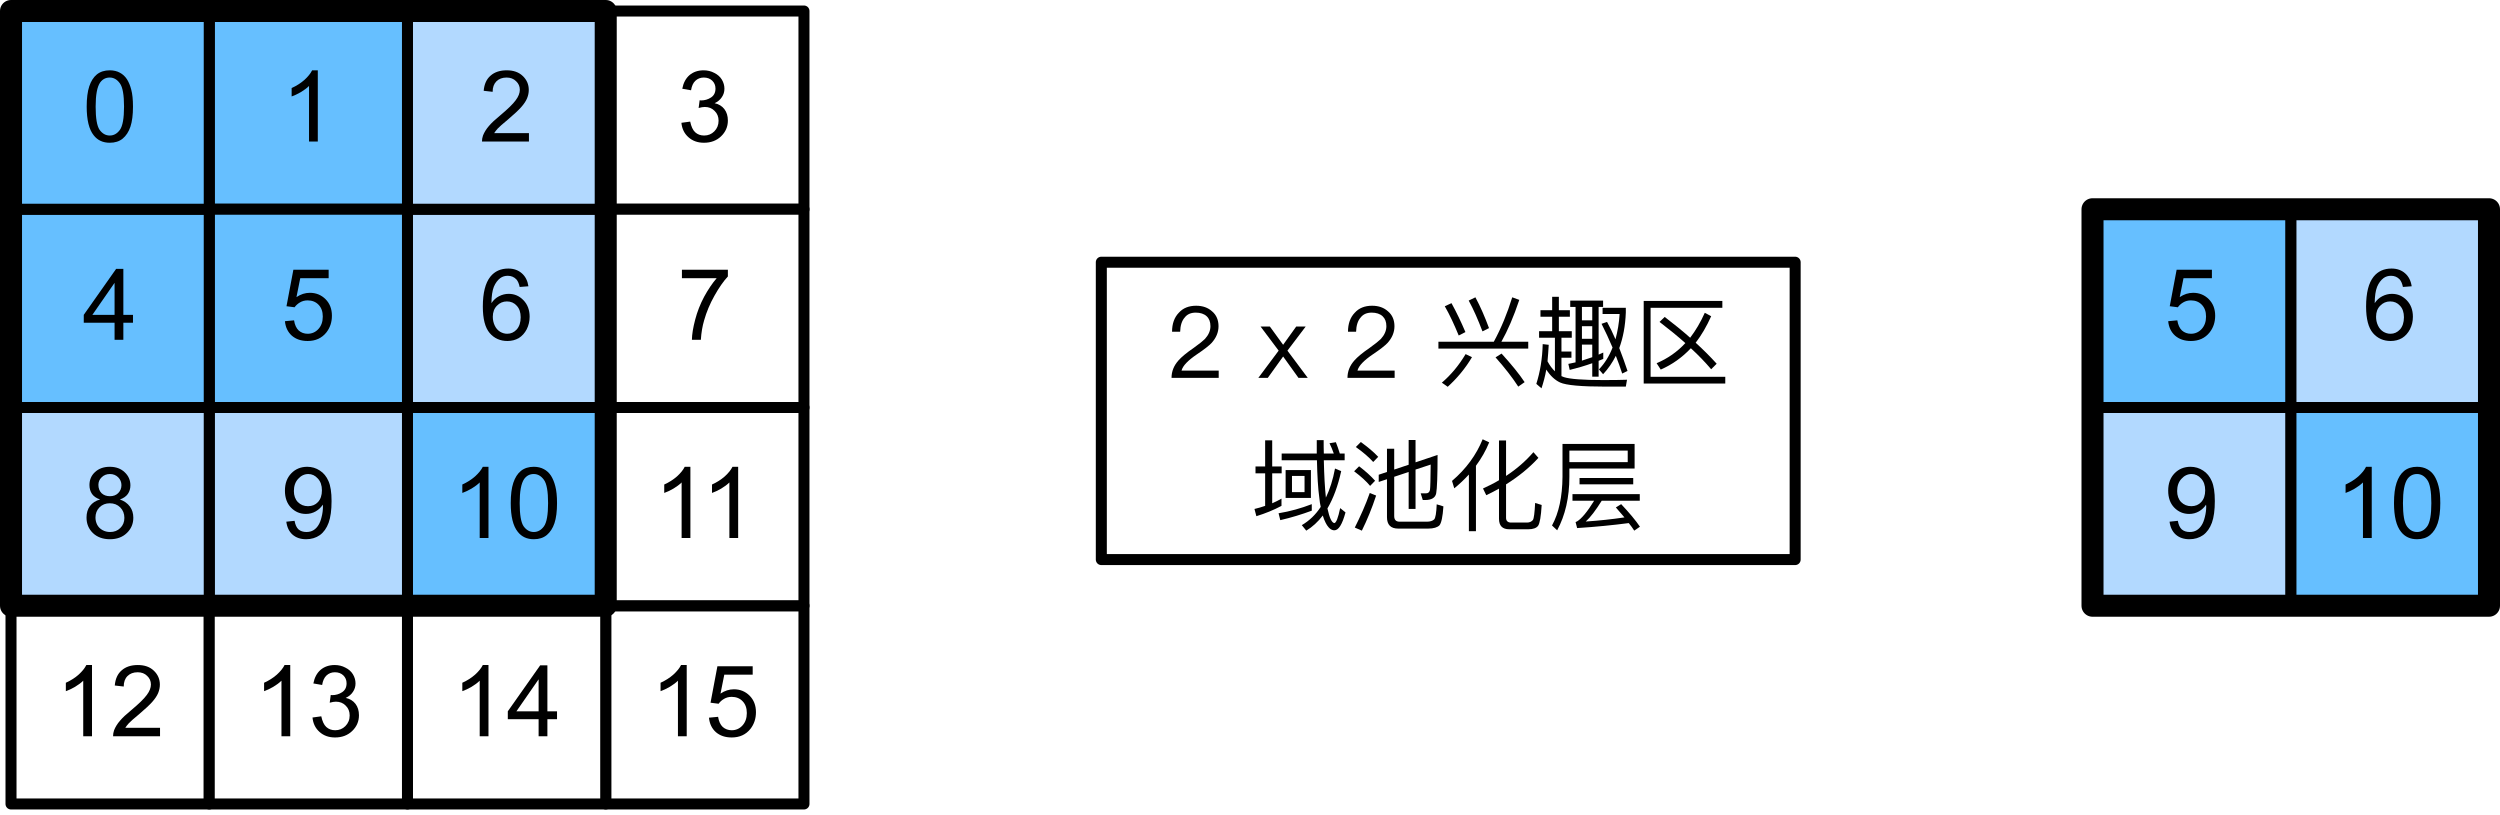
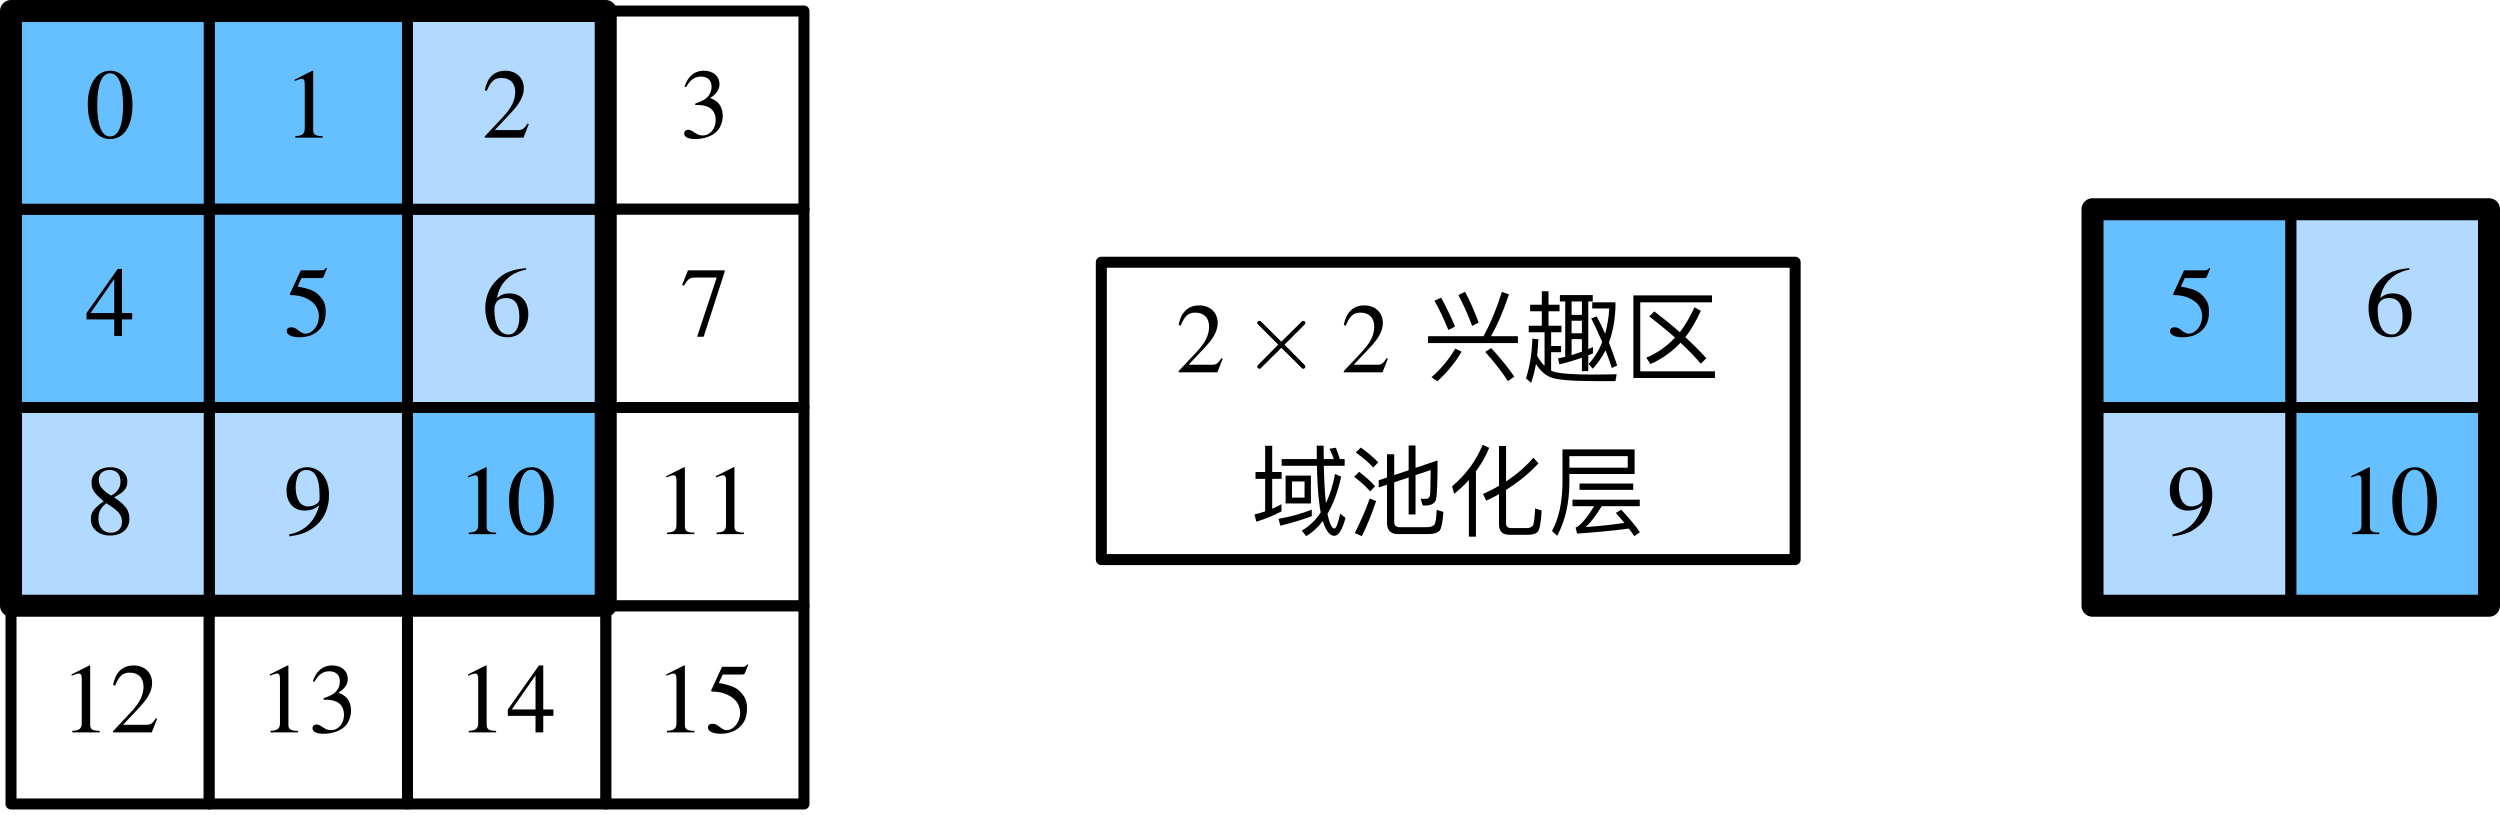
<svg xmlns="http://www.w3.org/2000/svg" xmlns:xlink="http://www.w3.org/1999/xlink" width="227pt" height="74pt" viewBox="0 0 227 74" version="1.1">
  <defs>
    <g>
      <symbol overflow="visible" id="glyph0-0">
+         <path style="stroke:none;" d="" />
+       </symbol>
+       <symbol overflow="visible" id="glyph0-1">
+         <path style="stroke:none;" d="M 3.547 0 L 3.547 -0.141 C 2.875 -0.141 2.688 -0.297 2.688 -0.688 L 2.688 -6.062 L 2.609 -6.078 L 1 -5.266 L 1 -5.141 L 1.234 -5.234 C 1.406 -5.297 1.562 -5.344 1.641 -5.344 C 1.844 -5.344 1.922 -5.203 1.922 -4.891 L 1.922 -0.859 C 1.922 -0.359 1.734 -0.172 1.062 -0.141 L 1.062 0 Z M 3.547 0 " />
+       </symbol>
+       <symbol overflow="visible" id="glyph0-2">
+         <path style="stroke:none;" d="M 4.266 -1.234 L 4.141 -1.281 C 3.844 -0.781 3.656 -0.688 3.281 -0.688 L 1.172 -0.688 L 2.656 -2.266 C 3.453 -3.109 3.812 -3.781 3.812 -4.5 C 3.812 -5.391 3.156 -6.078 2.141 -6.078 C 1.031 -6.078 0.453 -5.344 0.266 -4.297 L 0.453 -4.25 C 0.812 -5.125 1.141 -5.422 1.781 -5.422 C 2.547 -5.422 3.031 -4.969 3.031 -4.156 C 3.031 -3.391 2.703 -2.703 1.859 -1.812 L 0.266 -0.109 L 0.266 0 L 3.781 0 Z M 4.266 -1.234 " />
+       </symbol>
+       <symbol overflow="visible" id="glyph0-3">
+         <path style="stroke:none;" d="M 3.938 -6.125 L 3.859 -6.188 C 3.719 -6 3.641 -5.953 3.422 -5.953 L 1.562 -5.953 L 0.578 -3.828 C 0.578 -3.828 0.578 -3.797 0.578 -3.781 C 0.578 -3.719 0.609 -3.703 0.688 -3.703 C 1.547 -3.703 2.172 -3.422 2.594 -3.078 C 3 -2.75 3.203 -2.297 3.203 -1.734 C 3.203 -0.953 2.625 -0.203 1.984 -0.203 C 1.812 -0.203 1.609 -0.281 1.344 -0.5 C 1.062 -0.734 0.891 -0.781 0.688 -0.781 C 0.438 -0.781 0.281 -0.656 0.281 -0.438 C 0.281 -0.094 0.75 0.125 1.422 0.125 C 2.031 0.125 2.531 -0.016 2.953 -0.312 C 3.562 -0.766 3.828 -1.328 3.828 -2.188 C 3.828 -2.656 3.75 -3 3.516 -3.328 C 3 -4.047 2.562 -4.234 1.266 -4.484 L 1.625 -5.25 L 3.375 -5.25 C 3.516 -5.25 3.594 -5.297 3.625 -5.359 Z M 3.938 -6.125 " />
+       </symbol>
+       <symbol overflow="visible" id="glyph0-4">
+         <path style="stroke:none;" d="M 0.547 -4.594 C 0.922 -5.25 1.328 -5.547 1.891 -5.547 C 2.484 -5.547 2.859 -5.234 2.859 -4.625 C 2.859 -4.078 2.578 -3.672 2.141 -3.422 C 1.953 -3.312 1.719 -3.219 1.375 -3.094 L 1.375 -2.969 C 1.891 -2.969 2.094 -2.938 2.297 -2.875 C 2.922 -2.703 3.234 -2.266 3.234 -1.578 C 3.234 -0.812 2.734 -0.203 2.062 -0.203 C 1.812 -0.203 1.625 -0.25 1.281 -0.484 C 1.031 -0.656 0.891 -0.719 0.734 -0.719 C 0.531 -0.719 0.375 -0.578 0.375 -0.391 C 0.375 -0.062 0.719 0.125 1.375 0.125 C 2.172 0.125 3.031 -0.141 3.469 -0.719 C 3.719 -1.047 3.875 -1.5 3.875 -1.969 C 3.875 -2.438 3.734 -2.859 3.484 -3.125 C 3.297 -3.328 3.125 -3.438 2.734 -3.609 C 3.344 -3.969 3.578 -4.422 3.578 -4.844 C 3.578 -5.594 3 -6.078 2.172 -6.078 C 1.234 -6.078 0.672 -5.484 0.406 -4.625 Z M 0.547 -4.594 " />
+       </symbol>
+       <symbol overflow="visible" id="glyph0-5">
+         <path style="stroke:none;" d="M 4.25 -1.5 L 4.25 -2.078 L 3.328 -2.078 L 3.328 -6.078 L 2.938 -6.078 L 0.109 -2.078 L 0.109 -1.5 L 2.625 -1.5 L 2.625 0 L 3.328 0 L 3.328 -1.5 Z M 2.625 -2.078 L 0.469 -2.078 L 2.625 -5.172 Z M 2.625 -2.078 " />
+       </symbol>
+       <symbol overflow="visible" id="glyph0-6">
+         <path style="stroke:none;" d="M 4.047 -5.812 L 4.047 -5.953 L 0.719 -5.953 L 0.188 -4.641 L 0.344 -4.547 C 0.719 -5.172 0.875 -5.297 1.391 -5.297 L 3.328 -5.297 L 1.547 0.078 L 2.141 0.078 Z M 4.047 -5.812 " />
+       </symbol>
+       <symbol overflow="visible" id="glyph0-7">
+         <path style="stroke:none;" d="M 0.531 0.203 C 1.703 0.031 2.281 -0.188 3.047 -0.875 C 3.766 -1.531 4.125 -2.516 4.125 -3.547 C 4.125 -4.297 3.922 -4.953 3.562 -5.406 C 3.203 -5.828 2.719 -6.078 2.141 -6.078 C 1.078 -6.078 0.266 -5.172 0.266 -3.953 C 0.266 -2.859 0.922 -2.141 1.891 -2.141 C 2.422 -2.141 2.859 -2.266 3.234 -2.641 C 2.875 -1.172 1.875 -0.219 0.5 0.016 Z M 3.266 -3.188 C 3.266 -2.719 2.594 -2.516 2.203 -2.516 C 1.531 -2.516 1.094 -3.188 1.094 -4.266 C 1.094 -4.75 1.234 -5.281 1.406 -5.531 C 1.562 -5.719 1.797 -5.828 2.062 -5.828 C 2.859 -5.828 3.266 -5.062 3.266 -3.547 Z M 3.266 -3.188 " />
+       </symbol>
+       <symbol overflow="visible" id="glyph0-8">
+         <path style="stroke:none;" d="M 4 -1.391 C 4 -2.109 3.719 -2.594 2.609 -3.344 C 3.5 -3.812 3.812 -4.125 3.812 -4.797 C 3.812 -5.5 3.188 -6.078 2.297 -6.078 C 1.312 -6.078 0.562 -5.547 0.562 -4.688 C 0.562 -4.094 0.75 -3.75 1.672 -2.984 C 0.719 -2.312 0.5 -1.969 0.5 -1.344 C 0.5 -0.5 1.219 0.125 2.234 0.125 C 3.312 0.125 4 -0.469 4 -1.391 Z M 3.188 -4.797 C 3.188 -4.234 2.969 -3.859 2.344 -3.5 C 1.562 -3.969 1.219 -4.391 1.219 -4.938 C 1.219 -5.5 1.609 -5.828 2.219 -5.828 C 2.828 -5.828 3.188 -5.422 3.188 -4.797 Z M 2.438 -2.453 C 3.047 -2.031 3.328 -1.672 3.328 -1.109 C 3.328 -0.531 2.922 -0.125 2.328 -0.125 C 1.641 -0.125 1.188 -0.594 1.188 -1.422 C 1.188 -2 1.375 -2.375 1.906 -2.812 Z M 2.438 -2.453 " />
+       </symbol>
+       <symbol overflow="visible" id="glyph0-9">
+         <path style="stroke:none;" d="M 4.016 -6.156 C 2.766 -6.016 2.062 -5.812 1.281 -5 C 0.641 -4.344 0.312 -3.484 0.312 -2.516 C 0.312 -1.875 0.484 -1.234 0.734 -0.781 C 1.047 -0.203 1.609 0.125 2.328 0.125 C 2.922 0.125 3.422 -0.109 3.75 -0.531 C 4.047 -0.891 4.219 -1.391 4.219 -1.969 C 4.219 -3.125 3.562 -3.859 2.516 -3.859 C 2.109 -3.859 1.812 -3.781 1.375 -3.453 C 1.609 -4.812 2.625 -5.781 4.031 -6.016 Z M 3.406 -1.688 C 3.406 -0.781 3.062 -0.125 2.422 -0.125 C 1.578 -0.125 1.141 -1.031 1.141 -2.391 C 1.141 -3.219 1.672 -3.438 2.188 -3.438 C 3.031 -3.438 3.406 -2.844 3.406 -1.688 Z M 3.406 -1.688 " />
+       </symbol>
+       <symbol overflow="visible" id="glyph0-10">
+         <path style="stroke:none;" d="M 4.281 -2.969 C 4.281 -4.812 3.469 -6.078 2.281 -6.078 C 0.844 -6.078 0.219 -4.609 0.219 -3.031 C 0.219 -1.547 0.719 0.125 2.25 0.125 C 3.719 0.125 4.281 -1.422 4.281 -2.969 Z M 3.422 -2.922 C 3.422 -1.141 3.016 -0.109 2.25 -0.109 C 1.469 -0.109 1.078 -1.141 1.078 -2.969 C 1.078 -4.781 1.484 -5.844 2.234 -5.844 C 3.031 -5.844 3.422 -4.797 3.422 -2.922 Z M 3.422 -2.922 " />
+       </symbol>
+       <symbol overflow="visible" id="glyph1-0">
        <path style="stroke:none;" d="M 1.125 0 L 1.125 -5.625 L 5.625 -5.625 L 5.625 0 Z M 1.266 -0.141 L 5.484 -0.141 L 5.484 -5.484 L 1.266 -5.484 Z M 1.266 -0.141 " />
      </symbol>
-       <symbol overflow="visible" id="glyph0-1">
-         <path style="stroke:none;" d="M 3.359 0 L 2.562 0 L 2.562 -5.047 C 2.375 -4.859 2.125 -4.672 1.812 -4.484 C 1.5 -4.305 1.223 -4.176 0.984 -4.094 L 0.984 -4.859 C 1.422 -5.055 1.805 -5.301 2.141 -5.594 C 2.473 -5.895 2.707 -6.188 2.844 -6.469 L 3.359 -6.469 Z M 3.359 0 " />
-       </symbol>
-       <symbol overflow="visible" id="glyph0-2">
-         <path style="stroke:none;" d="M 4.531 -0.766 L 4.531 0 L 0.266 0 C 0.266 -0.188 0.297 -0.367 0.359 -0.547 C 0.473 -0.836 0.648 -1.125 0.891 -1.406 C 1.129 -1.688 1.473 -2.008 1.922 -2.375 C 2.617 -2.957 3.086 -3.414 3.328 -3.75 C 3.578 -4.082 3.703 -4.398 3.703 -4.703 C 3.703 -5.016 3.586 -5.273 3.359 -5.484 C 3.141 -5.703 2.852 -5.812 2.5 -5.812 C 2.113 -5.812 1.805 -5.695 1.578 -5.469 C 1.348 -5.238 1.234 -4.922 1.234 -4.516 L 0.422 -4.609 C 0.473 -5.211 0.68 -5.672 1.047 -5.984 C 1.41 -6.305 1.898 -6.469 2.516 -6.469 C 3.129 -6.469 3.613 -6.297 3.969 -5.953 C 4.332 -5.609 4.516 -5.188 4.516 -4.688 C 4.516 -4.426 4.461 -4.172 4.359 -3.922 C 4.254 -3.672 4.078 -3.406 3.828 -3.125 C 3.586 -2.852 3.188 -2.477 2.625 -2 C 2.145 -1.602 1.836 -1.332 1.703 -1.188 C 1.566 -1.039 1.457 -0.898 1.375 -0.766 Z M 4.531 -0.766 " />
-       </symbol>
-       <symbol overflow="visible" id="glyph0-3">
-         <path style="stroke:none;" d="M 0.375 -1.688 L 1.203 -1.766 C 1.266 -1.359 1.406 -1.051 1.625 -0.844 C 1.852 -0.645 2.125 -0.547 2.438 -0.547 C 2.82 -0.547 3.145 -0.688 3.406 -0.969 C 3.676 -1.258 3.812 -1.641 3.812 -2.109 C 3.812 -2.566 3.68 -2.926 3.422 -3.188 C 3.172 -3.445 2.844 -3.578 2.438 -3.578 C 2.176 -3.578 1.941 -3.516 1.734 -3.391 C 1.535 -3.273 1.375 -3.129 1.25 -2.953 L 0.516 -3.047 L 1.141 -6.359 L 4.344 -6.359 L 4.344 -5.594 L 1.766 -5.594 L 1.422 -3.875 C 1.805 -4.133 2.211 -4.266 2.641 -4.266 C 3.203 -4.266 3.676 -4.07 4.062 -3.688 C 4.445 -3.301 4.641 -2.801 4.641 -2.188 C 4.641 -1.602 4.473 -1.098 4.141 -0.672 C 3.723 -0.148 3.156 0.109 2.438 0.109 C 1.852 0.109 1.375 -0.051 1 -0.375 C 0.633 -0.707 0.426 -1.145 0.375 -1.688 Z M 0.375 -1.688 " />
-       </symbol>
-       <symbol overflow="visible" id="glyph0-4">
-         <path style="stroke:none;" d="M 0.375 -1.703 L 1.172 -1.812 C 1.266 -1.363 1.414 -1.039 1.625 -0.844 C 1.844 -0.645 2.113 -0.547 2.438 -0.547 C 2.801 -0.547 3.109 -0.672 3.359 -0.922 C 3.617 -1.18 3.75 -1.504 3.75 -1.891 C 3.75 -2.254 3.629 -2.551 3.391 -2.781 C 3.16 -3.02 2.863 -3.141 2.5 -3.141 C 2.344 -3.141 2.156 -3.109 1.938 -3.047 L 2.031 -3.75 C 2.082 -3.738 2.125 -3.734 2.156 -3.734 C 2.488 -3.734 2.789 -3.82 3.062 -4 C 3.332 -4.176 3.469 -4.445 3.469 -4.812 C 3.469 -5.102 3.367 -5.344 3.172 -5.531 C 2.973 -5.719 2.719 -5.812 2.406 -5.812 C 2.102 -5.812 1.848 -5.711 1.641 -5.516 C 1.441 -5.328 1.312 -5.039 1.25 -4.656 L 0.453 -4.797 C 0.555 -5.328 0.773 -5.738 1.109 -6.031 C 1.453 -6.32 1.879 -6.469 2.391 -6.469 C 2.742 -6.469 3.066 -6.391 3.359 -6.234 C 3.66 -6.086 3.891 -5.883 4.047 -5.625 C 4.203 -5.363 4.281 -5.086 4.281 -4.797 C 4.281 -4.516 4.203 -4.258 4.047 -4.031 C 3.898 -3.801 3.68 -3.617 3.391 -3.484 C 3.773 -3.398 4.07 -3.219 4.281 -2.938 C 4.488 -2.664 4.594 -2.32 4.594 -1.906 C 4.594 -1.344 4.383 -0.863 3.969 -0.469 C 3.562 -0.082 3.047 0.109 2.422 0.109 C 1.859 0.109 1.391 -0.055 1.016 -0.391 C 0.641 -0.723 0.426 -1.16 0.375 -1.703 Z M 0.375 -1.703 " />
-       </symbol>
-       <symbol overflow="visible" id="glyph0-5">
-         <path style="stroke:none;" d="M 2.906 0 L 2.906 -1.547 L 0.109 -1.547 L 0.109 -2.266 L 3.047 -6.438 L 3.703 -6.438 L 3.703 -2.266 L 4.578 -2.266 L 4.578 -1.547 L 3.703 -1.547 L 3.703 0 Z M 2.906 -2.266 L 2.906 -5.172 L 0.891 -2.266 Z M 2.906 -2.266 " />
-       </symbol>
-       <symbol overflow="visible" id="glyph0-6">
-         <path style="stroke:none;" d="M 0.422 -5.594 L 0.422 -6.359 L 4.594 -6.359 L 4.594 -5.75 C 4.188 -5.312 3.781 -4.727 3.375 -4 C 2.969 -3.281 2.656 -2.535 2.438 -1.766 C 2.281 -1.234 2.18 -0.645 2.141 0 L 1.328 0 C 1.336 -0.508 1.438 -1.117 1.625 -1.828 C 1.812 -2.547 2.082 -3.238 2.438 -3.906 C 2.801 -4.57 3.18 -5.133 3.578 -5.594 Z M 0.422 -5.594 " />
-       </symbol>
-       <symbol overflow="visible" id="glyph0-7">
-         <path style="stroke:none;" d="M 0.5 -1.484 L 1.25 -1.562 C 1.312 -1.207 1.43 -0.945 1.609 -0.781 C 1.797 -0.625 2.035 -0.547 2.328 -0.547 C 2.566 -0.547 2.773 -0.598 2.953 -0.703 C 3.141 -0.816 3.289 -0.969 3.406 -1.156 C 3.531 -1.344 3.629 -1.594 3.703 -1.906 C 3.785 -2.219 3.828 -2.539 3.828 -2.875 C 3.828 -2.906 3.82 -2.957 3.812 -3.031 C 3.656 -2.781 3.441 -2.578 3.172 -2.422 C 2.898 -2.266 2.602 -2.188 2.281 -2.188 C 1.75 -2.188 1.297 -2.379 0.922 -2.766 C 0.555 -3.148 0.375 -3.66 0.375 -4.297 C 0.375 -4.953 0.566 -5.477 0.953 -5.875 C 1.336 -6.27 1.82 -6.469 2.406 -6.469 C 2.82 -6.469 3.203 -6.352 3.547 -6.125 C 3.891 -5.906 4.148 -5.586 4.328 -5.172 C 4.516 -4.754 4.609 -4.148 4.609 -3.359 C 4.609 -2.535 4.52 -1.879 4.344 -1.391 C 4.164 -0.898 3.898 -0.523 3.547 -0.266 C 3.191 -0.016 2.773 0.109 2.297 0.109 C 1.797 0.109 1.383 -0.031 1.062 -0.312 C 0.75 -0.594 0.562 -0.984 0.5 -1.484 Z M 3.734 -4.328 C 3.734 -4.785 3.609 -5.145 3.359 -5.406 C 3.117 -5.676 2.832 -5.812 2.5 -5.812 C 2.145 -5.812 1.836 -5.664 1.578 -5.375 C 1.316 -5.094 1.188 -4.723 1.188 -4.266 C 1.188 -3.859 1.305 -3.523 1.547 -3.266 C 1.797 -3.016 2.102 -2.891 2.469 -2.891 C 2.844 -2.891 3.145 -3.016 3.375 -3.266 C 3.613 -3.523 3.734 -3.879 3.734 -4.328 Z M 3.734 -4.328 " />
-       </symbol>
-       <symbol overflow="visible" id="glyph0-8">
-         <path style="stroke:none;" d="M 1.594 -3.5 C 1.258 -3.613 1.016 -3.781 0.859 -4 C 0.703 -4.227 0.625 -4.5 0.625 -4.812 C 0.625 -5.281 0.789 -5.672 1.125 -5.984 C 1.469 -6.305 1.914 -6.469 2.469 -6.469 C 3.031 -6.469 3.484 -6.301 3.828 -5.969 C 4.172 -5.645 4.344 -5.25 4.344 -4.781 C 4.344 -4.488 4.266 -4.227 4.109 -4 C 3.953 -3.781 3.711 -3.613 3.391 -3.5 C 3.785 -3.363 4.086 -3.148 4.297 -2.859 C 4.504 -2.578 4.609 -2.238 4.609 -1.844 C 4.609 -1.289 4.41 -0.828 4.016 -0.453 C 3.629 -0.078 3.117 0.109 2.484 0.109 C 1.848 0.109 1.332 -0.078 0.938 -0.453 C 0.551 -0.828 0.359 -1.297 0.359 -1.859 C 0.359 -2.273 0.461 -2.625 0.672 -2.906 C 0.891 -3.195 1.195 -3.395 1.594 -3.5 Z M 1.438 -4.828 C 1.438 -4.523 1.531 -4.273 1.719 -4.078 C 1.914 -3.891 2.172 -3.797 2.484 -3.797 C 2.797 -3.797 3.047 -3.891 3.234 -4.078 C 3.43 -4.273 3.531 -4.516 3.531 -4.797 C 3.531 -5.078 3.43 -5.316 3.234 -5.516 C 3.035 -5.711 2.785 -5.812 2.484 -5.812 C 2.18 -5.812 1.93 -5.711 1.734 -5.516 C 1.535 -5.328 1.438 -5.098 1.438 -4.828 Z M 1.172 -1.859 C 1.172 -1.629 1.223 -1.41 1.328 -1.203 C 1.441 -0.992 1.602 -0.832 1.812 -0.719 C 2.02 -0.602 2.25 -0.547 2.5 -0.547 C 2.875 -0.547 3.18 -0.664 3.422 -0.906 C 3.672 -1.145 3.797 -1.453 3.797 -1.828 C 3.797 -2.211 3.672 -2.531 3.422 -2.781 C 3.172 -3.031 2.852 -3.156 2.469 -3.156 C 2.094 -3.156 1.781 -3.031 1.531 -2.781 C 1.289 -2.531 1.172 -2.223 1.172 -1.859 Z M 1.172 -1.859 " />
-       </symbol>
-       <symbol overflow="visible" id="glyph0-9">
-         <path style="stroke:none;" d="M 4.484 -4.859 L 3.688 -4.797 C 3.625 -5.109 3.523 -5.336 3.391 -5.484 C 3.18 -5.703 2.922 -5.812 2.609 -5.812 C 2.348 -5.812 2.125 -5.742 1.938 -5.609 C 1.688 -5.422 1.488 -5.156 1.344 -4.812 C 1.207 -4.469 1.133 -3.973 1.125 -3.328 C 1.312 -3.609 1.539 -3.816 1.812 -3.953 C 2.094 -4.098 2.383 -4.172 2.688 -4.172 C 3.219 -4.172 3.664 -3.977 4.031 -3.594 C 4.406 -3.207 4.594 -2.707 4.594 -2.094 C 4.594 -1.688 4.504 -1.305 4.328 -0.953 C 4.148 -0.609 3.91 -0.344 3.609 -0.156 C 3.305 0.02 2.961 0.109 2.578 0.109 C 1.922 0.109 1.383 -0.129 0.969 -0.609 C 0.551 -1.098 0.344 -1.898 0.344 -3.016 C 0.344 -4.254 0.57 -5.16 1.031 -5.734 C 1.426 -6.223 1.969 -6.469 2.656 -6.469 C 3.156 -6.469 3.566 -6.32 3.891 -6.031 C 4.211 -5.75 4.41 -5.359 4.484 -4.859 Z M 1.25 -2.094 C 1.25 -1.812 1.305 -1.547 1.422 -1.297 C 1.535 -1.055 1.695 -0.867 1.906 -0.734 C 2.113 -0.609 2.332 -0.547 2.562 -0.547 C 2.895 -0.547 3.18 -0.676 3.422 -0.938 C 3.66 -1.207 3.781 -1.578 3.781 -2.047 C 3.781 -2.492 3.66 -2.844 3.422 -3.094 C 3.191 -3.352 2.895 -3.484 2.531 -3.484 C 2.176 -3.484 1.875 -3.352 1.625 -3.094 C 1.375 -2.844 1.25 -2.508 1.25 -2.094 Z M 1.25 -2.094 " />
-       </symbol>
-       <symbol overflow="visible" id="glyph0-10">
-         <path style="stroke:none;" d="M 0.375 -3.172 C 0.375 -3.93 0.453 -4.547 0.609 -5.016 C 0.766 -5.484 0.992 -5.844 1.297 -6.094 C 1.609 -6.344 2 -6.469 2.469 -6.469 C 2.82 -6.469 3.129 -6.395 3.391 -6.25 C 3.648 -6.113 3.863 -5.914 4.031 -5.656 C 4.195 -5.395 4.328 -5.078 4.422 -4.703 C 4.523 -4.328 4.578 -3.816 4.578 -3.172 C 4.578 -2.422 4.5 -1.812 4.344 -1.344 C 4.188 -0.883 3.953 -0.523 3.641 -0.266 C 3.336 -0.016 2.945 0.109 2.469 0.109 C 1.852 0.109 1.367 -0.113 1.016 -0.562 C 0.586 -1.094 0.375 -1.961 0.375 -3.172 Z M 1.188 -3.172 C 1.188 -2.117 1.305 -1.414 1.547 -1.062 C 1.797 -0.719 2.102 -0.547 2.469 -0.547 C 2.832 -0.547 3.141 -0.719 3.391 -1.062 C 3.641 -1.414 3.766 -2.117 3.766 -3.172 C 3.766 -4.234 3.641 -4.938 3.391 -5.281 C 3.141 -5.633 2.832 -5.812 2.469 -5.812 C 2.102 -5.812 1.812 -5.66 1.594 -5.359 C 1.32 -4.961 1.188 -4.234 1.188 -3.172 Z M 1.188 -3.172 " />
-       </symbol>
-       <symbol overflow="visible" id="glyph1-0">
-         <path style="stroke:none;" d="" />
-       </symbol>
      <symbol overflow="visible" id="glyph1-1">
-         <path style="stroke:none;" d="M 2.797 -6.547 C 2.141 -6.547 1.609 -6.344 1.219 -5.906 C 0.812 -5.484 0.609 -4.906 0.609 -4.188 L 1.344 -4.188 C 1.359 -4.75 1.5 -5.188 1.75 -5.469 C 1.984 -5.781 2.328 -5.922 2.766 -5.922 C 3.172 -5.922 3.516 -5.812 3.75 -5.594 C 3.984 -5.375 4.094 -5.078 4.094 -4.688 C 4.094 -4.281 3.922 -3.891 3.594 -3.531 C 3.422 -3.359 3.094 -3.094 2.594 -2.734 C 1.906 -2.266 1.453 -1.875 1.203 -1.594 C 0.766 -1.109 0.562 -0.578 0.562 0 L 4.844 0 L 4.844 -0.656 L 1.469 -0.656 C 1.578 -1.094 2.047 -1.578 2.875 -2.141 C 3.531 -2.578 3.984 -2.938 4.203 -3.172 C 4.609 -3.625 4.828 -4.125 4.828 -4.688 C 4.828 -5.234 4.641 -5.703 4.25 -6.031 C 3.875 -6.375 3.391 -6.547 2.797 -6.547 Z M 2.797 -6.547 " />
-       </symbol>
-       <symbol overflow="visible" id="glyph1-2">
-         <path style="stroke:none;" d="" />
-       </symbol>
-       <symbol overflow="visible" id="glyph1-3">
-         <path style="stroke:none;" d="M 0.25 -4.656 L 1.891 -2.469 L 0.047 0 L 0.906 0 L 2.297 -1.938 L 3.688 0 L 4.531 0 L 2.688 -2.469 L 4.344 -4.656 L 3.484 -4.656 L 2.297 -3 L 1.094 -4.656 Z M 0.25 -4.656 " />
-       </symbol>
-       <symbol overflow="visible" id="glyph1-4">
+         <path style="stroke:none;" d="" />
+       </symbol>
+       <symbol overflow="visible" id="glyph2-0">
+         <path style="stroke:none;" d="" />
+       </symbol>
+       <symbol overflow="visible" id="glyph2-1">
+         <path style="stroke:none;" d="M 3.75 -2.25 L 5.531 -4.031 C 5.625 -4.141 5.656 -4.156 5.656 -4.219 C 5.656 -4.328 5.562 -4.406 5.469 -4.406 C 5.406 -4.406 5.359 -4.375 5.281 -4.281 L 3.484 -2.5 L 1.688 -4.281 C 1.594 -4.391 1.562 -4.406 1.5 -4.406 C 1.406 -4.406 1.312 -4.328 1.312 -4.219 C 1.312 -4.156 1.359 -4.109 1.438 -4.031 L 3.219 -2.25 L 1.438 -0.453 C 1.344 -0.375 1.312 -0.312 1.312 -0.266 C 1.312 -0.156 1.406 -0.078 1.5 -0.078 C 1.562 -0.078 1.594 -0.094 1.688 -0.203 L 3.484 -1.984 L 5.281 -0.203 C 5.359 -0.109 5.422 -0.078 5.469 -0.078 C 5.578 -0.078 5.656 -0.156 5.656 -0.266 C 5.656 -0.328 5.625 -0.344 5.531 -0.453 Z M 3.75 -2.25 " />
+       </symbol>
+       <symbol overflow="visible" id="glyph3-0">
+         <path style="stroke:none;" d="" />
+       </symbol>
+       <symbol overflow="visible" id="glyph3-1">
+         <path style="stroke:none;" d="" />
+       </symbol>
+       <symbol overflow="visible" id="glyph3-2">
        <path style="stroke:none;" d="M 0.422 -3.281 L 0.422 -2.656 L 8.578 -2.656 L 8.578 -3.281 L 6.141 -3.281 C 6.703 -4.281 7.25 -5.531 7.766 -7.078 L 7.125 -7.312 C 6.672 -5.844 6.125 -4.516 5.453 -3.281 Z M 1.609 -6.781 L 1 -6.5 C 1.453 -5.719 1.859 -4.828 2.266 -3.844 L 2.875 -4.156 C 2.469 -5.109 2.047 -5.984 1.609 -6.781 Z M 3.781 -7.312 L 3.172 -7.016 C 3.625 -6.188 4.031 -5.25 4.422 -4.219 L 5.016 -4.516 C 4.641 -5.531 4.234 -6.469 3.781 -7.312 Z M 2.891 -2.156 C 2.297 -1.156 1.578 -0.281 0.734 0.438 L 1.266 0.812 C 2.109 0.047 2.859 -0.844 3.469 -1.875 Z M 6.156 -2.203 L 5.609 -1.859 C 6.484 -0.875 7.156 0 7.672 0.797 L 8.25 0.391 C 7.766 -0.344 7.062 -1.203 6.156 -2.203 Z M 6.156 -2.203 " />
      </symbol>
-       <symbol overflow="visible" id="glyph1-5">
+       <symbol overflow="visible" id="glyph3-3">
        <path style="stroke:none;" d="M 6.391 -2.297 L 5.969 -2.109 L 5.969 -6.438 L 6.375 -6.438 L 6.375 -7.016 L 3.391 -7.016 L 3.391 -6.438 L 3.875 -6.438 L 3.875 -1.406 C 3.656 -1.359 3.438 -1.312 3.219 -1.266 L 3.344 -0.719 C 4.047 -0.891 4.734 -1.094 5.391 -1.328 L 5.391 -0.109 L 5.969 -0.109 L 5.969 -1.547 C 6.109 -1.609 6.25 -1.656 6.391 -1.719 Z M 5.391 -1.875 C 5.078 -1.766 4.766 -1.672 4.453 -1.562 L 4.453 -3.016 L 5.391 -3.016 Z M 4.453 -3.547 L 4.453 -4.688 L 5.391 -4.688 L 5.391 -3.547 Z M 4.453 -5.219 L 4.453 -6.438 L 5.391 -6.438 L 5.391 -5.219 Z M 0.688 -6.141 L 0.688 -5.547 L 1.75 -5.547 L 1.75 -4.234 L 0.562 -4.234 L 0.562 -3.641 L 2 -3.641 L 2 -0.594 C 1.75 -0.828 1.531 -1.125 1.328 -1.5 C 1.375 -1.984 1.406 -2.469 1.438 -3 L 0.891 -3.062 C 0.859 -1.734 0.656 -0.531 0.312 0.547 L 0.781 0.953 C 0.953 0.438 1.109 -0.141 1.219 -0.75 C 1.578 -0.188 2 0.203 2.469 0.422 C 3.016 0.672 4.391 0.797 6.562 0.797 L 8.438 0.797 L 8.547 0.172 C 8.078 0.188 7.375 0.203 6.422 0.203 C 4.547 0.203 3.359 0.109 2.828 -0.062 C 2.766 -0.094 2.688 -0.125 2.594 -0.156 L 2.594 -1.828 L 3.5 -1.828 L 3.5 -2.391 L 2.594 -2.391 L 2.594 -3.641 L 3.531 -3.641 L 3.531 -4.234 L 2.359 -4.234 L 2.359 -5.547 L 3.359 -5.547 L 3.359 -6.141 L 2.359 -6.141 L 2.359 -7.359 L 1.75 -7.359 L 1.75 -6.141 Z M 6.328 -6.359 L 6.328 -5.797 L 7.875 -5.797 C 7.828 -4.969 7.688 -4.203 7.5 -3.5 C 7.266 -4.047 7.016 -4.562 6.734 -5.078 L 6.234 -4.906 C 6.578 -4.234 6.906 -3.516 7.234 -2.75 C 6.938 -1.984 6.531 -1.328 6 -0.766 L 6.375 -0.328 C 6.828 -0.812 7.219 -1.375 7.531 -2 C 7.734 -1.5 7.922 -0.953 8.109 -0.391 L 8.594 -0.625 C 8.359 -1.328 8.109 -2.016 7.844 -2.703 C 8.188 -3.641 8.391 -4.703 8.438 -5.922 L 8.438 -6.359 Z M 6.328 -6.359 " />
      </symbol>
-       <symbol overflow="visible" id="glyph1-6">
+       <symbol overflow="visible" id="glyph3-4">
        <path style="stroke:none;" d="M 2.969 -5.531 L 2.5 -5.078 C 3.359 -4.422 4.141 -3.781 4.844 -3.156 C 4.109 -2.359 3.234 -1.75 2.234 -1.328 L 2.609 -0.75 C 3.641 -1.203 4.547 -1.844 5.344 -2.688 C 6.047 -2.047 6.656 -1.406 7.188 -0.781 L 7.688 -1.281 C 7.125 -1.906 6.484 -2.547 5.781 -3.188 C 6.312 -3.875 6.781 -4.688 7.188 -5.594 L 6.609 -5.906 C 6.234 -5.062 5.781 -4.297 5.281 -3.641 C 4.562 -4.281 3.781 -4.906 2.969 -5.531 Z M 1.062 -6.984 L 1.062 0.516 L 8.469 0.516 L 8.469 -0.094 L 1.688 -0.094 L 1.688 -6.359 L 8.203 -6.359 L 8.203 -6.984 Z M 1.062 -6.984 " />
      </symbol>
-       <symbol overflow="visible" id="glyph1-7">
+       <symbol overflow="visible" id="glyph3-5">
        <path style="stroke:none;" d="M 2.875 -6.125 L 2.875 -5.516 L 6.078 -5.516 C 6.109 -4.125 6.172 -2.984 6.297 -2.078 C 6.328 -1.797 6.359 -1.531 6.422 -1.281 C 5.953 -0.562 5.375 -0.016 4.703 0.375 L 5.109 0.875 C 5.656 0.547 6.172 0.078 6.609 -0.5 C 6.672 -0.266 6.766 -0.047 6.859 0.141 C 7.094 0.609 7.359 0.844 7.656 0.844 C 8.047 0.844 8.375 0.312 8.672 -0.781 L 8.188 -1.172 C 8 -0.281 7.828 0.172 7.656 0.188 C 7.422 0.156 7.219 -0.281 7.031 -1.141 C 7.562 -2.047 7.984 -3.172 8.281 -4.531 L 7.719 -4.766 C 7.531 -3.75 7.25 -2.875 6.891 -2.125 C 6.797 -3 6.734 -4.125 6.703 -5.516 L 8.594 -5.516 L 8.594 -6.125 L 8.156 -6.125 C 8.031 -6.516 7.922 -6.859 7.797 -7.156 L 7.219 -7.062 C 7.359 -6.781 7.484 -6.469 7.609 -6.125 L 6.703 -6.125 C 6.688 -6.516 6.688 -6.922 6.688 -7.344 L 6.062 -7.344 C 6.062 -6.938 6.062 -6.531 6.062 -6.125 Z M 3.234 -4.625 L 3.234 -2.094 L 5.531 -2.094 L 5.531 -4.625 Z M 4.953 -2.625 L 3.812 -2.625 L 3.812 -4.094 L 4.953 -4.094 Z M 5.609 -1.531 C 4.641 -1.156 3.641 -0.875 2.594 -0.703 L 2.75 -0.078 C 3.766 -0.312 4.719 -0.609 5.609 -0.938 Z M 0.5 -4.953 L 0.5 -4.328 L 1.375 -4.328 L 1.375 -1.375 C 1.062 -1.266 0.734 -1.172 0.406 -1.094 L 0.578 -0.438 C 1.391 -0.688 2.156 -1 2.859 -1.375 L 2.859 -2.031 C 2.594 -1.875 2.297 -1.734 2.016 -1.609 L 2.016 -4.328 L 2.875 -4.328 L 2.875 -4.953 L 2.016 -4.953 L 2.016 -7.328 L 1.375 -7.328 L 1.375 -4.953 Z M 0.5 -4.953 " />
      </symbol>
-       <symbol overflow="visible" id="glyph1-8">
+       <symbol overflow="visible" id="glyph3-6">
        <path style="stroke:none;" d="M 7.188 0.688 C 7.672 0.688 8.016 0.578 8.203 0.391 C 8.375 0.188 8.5 -0.391 8.562 -1.328 L 7.953 -1.516 C 7.922 -0.734 7.844 -0.266 7.719 -0.141 C 7.578 -0.016 7.359 0.062 7.062 0.062 L 4.594 0.062 C 4.25 0.062 4.094 -0.109 4.094 -0.453 L 4.094 -4.016 L 5.406 -4.453 L 5.406 -1.094 L 6.031 -1.094 L 6.031 -4.672 L 7.406 -5.125 C 7.391 -3.812 7.375 -3.047 7.344 -2.828 C 7.297 -2.625 7.188 -2.516 7 -2.516 C 6.859 -2.516 6.703 -2.516 6.5 -2.516 L 6.688 -1.906 L 6.891 -1.906 C 7.484 -1.906 7.828 -2.109 7.906 -2.516 C 7.984 -2.922 8.031 -4.094 8.031 -6 L 6.031 -5.328 L 6.031 -7.359 L 5.406 -7.359 L 5.406 -5.109 L 4.094 -4.672 L 4.094 -6.562 L 3.438 -6.562 L 3.438 -4.453 L 2.688 -4.203 L 2.688 -3.547 L 3.438 -3.797 L 3.438 -0.344 C 3.438 0.328 3.766 0.688 4.453 0.688 Z M 1.062 -7.172 L 0.609 -6.719 C 1.266 -6.25 1.797 -5.797 2.188 -5.359 L 2.641 -5.828 C 2.219 -6.281 1.688 -6.719 1.062 -7.172 Z M 0.906 -4.969 L 0.453 -4.516 C 1.078 -4.047 1.562 -3.609 1.906 -3.188 L 2.359 -3.656 C 1.969 -4.094 1.484 -4.531 0.906 -4.969 Z M 1.875 -2.547 C 1.5 -1.469 1.031 -0.438 0.516 0.594 L 1.156 0.875 C 1.641 -0.109 2.078 -1.172 2.453 -2.312 Z M 1.875 -2.547 " />
      </symbol>
-       <symbol overflow="visible" id="glyph1-9">
+       <symbol overflow="visible" id="glyph3-7">
        <path style="stroke:none;" d="M 3.125 -7.422 C 2.547 -6 1.625 -4.734 0.344 -3.641 L 0.547 -2.969 C 1.031 -3.359 1.469 -3.781 1.875 -4.219 L 1.875 0.922 L 2.516 0.922 L 2.516 -5.016 C 3 -5.672 3.406 -6.375 3.719 -7.141 Z M 7.266 0.75 C 7.703 0.75 8 0.641 8.156 0.438 C 8.312 0.219 8.422 -0.406 8.484 -1.453 L 7.891 -1.641 C 7.844 -0.75 7.781 -0.234 7.688 -0.094 C 7.578 0.047 7.391 0.141 7.156 0.141 L 5.703 0.141 C 5.406 0.141 5.25 -0.016 5.25 -0.281 L 5.25 -3.328 C 6.375 -4.031 7.359 -4.828 8.188 -5.734 L 7.734 -6.25 C 7.031 -5.438 6.203 -4.719 5.25 -4.094 L 5.25 -7.312 L 4.609 -7.312 L 4.609 -3.703 C 4.156 -3.422 3.656 -3.188 3.156 -2.953 L 3.453 -2.344 C 3.844 -2.531 4.234 -2.734 4.609 -2.938 L 4.609 -0.203 C 4.609 0.438 4.922 0.75 5.547 0.75 Z M 7.266 0.75 " />
      </symbol>
-       <symbol overflow="visible" id="glyph1-10">
+       <symbol overflow="visible" id="glyph3-8">
        <path style="stroke:none;" d="M 2.922 -3.906 L 2.922 -3.328 L 7.797 -3.328 L 7.797 -3.906 Z M 2.281 -2.438 L 2.281 -1.844 L 4.25 -1.844 C 3.625 -0.828 3.094 -0.203 2.703 0.031 C 2.656 0.047 2.625 0.078 2.562 0.094 L 2.703 0.641 C 4.406 0.531 5.969 0.375 7.391 0.188 C 7.578 0.406 7.734 0.641 7.891 0.875 L 8.406 0.516 C 8.016 -0.062 7.438 -0.75 6.703 -1.531 L 6.219 -1.234 C 6.484 -0.922 6.75 -0.625 7 -0.328 C 5.844 -0.156 4.672 -0.031 3.484 0.047 C 3.906 -0.328 4.391 -0.969 4.938 -1.844 L 8.391 -1.844 L 8.391 -2.438 Z M 7.297 -6.391 L 7.297 -5.344 L 2 -5.344 L 2 -6.391 Z M 2 -4.766 L 7.922 -4.766 L 7.922 -7 L 1.375 -7 L 1.375 -4.016 C 1.359 -2.203 1.047 -0.734 0.422 0.406 L 0.891 0.844 C 1.625 -0.516 2 -2.141 2 -4.016 Z M 2 -4.766 " />
      </symbol>
    </g>
+     <clipPath id="clip1">
+       <path d="M 114 29 L 118.75 29 L 118.75 33.684 L 114 33.684 Z M 114 29 " />
+     </clipPath>
  </defs>
  <g id="surface1">
    <path style="fill-rule:nonzero;fill:rgb(100%,100%,100%);fill-opacity:1;stroke-width:1;stroke-linecap:round;stroke-linejoin:round;stroke:rgb(0%,0%,0%);stroke-opacity:1;stroke-miterlimit:10;" d="M 54 243 L 72 243 L 72 261 L 54 261 Z M 54 243 " transform="matrix(1,0,0,1,-53,-188)" />
    <g style="fill:rgb(0%,0%,0%);fill-opacity:1;">
-       <use xlink:href="#glyph0-1" x="4.995" y="66.853" />
-       <use xlink:href="#glyph0-2" x="10" y="66.853" />
+       <use xlink:href="#glyph0-1" x="5.5" y="66.5" />
+       <use xlink:href="#glyph0-2" x="10" y="66.5" />
    </g>
    <path style="fill-rule:nonzero;fill:rgb(100%,100%,100%);fill-opacity:1;stroke-width:1;stroke-linecap:round;stroke-linejoin:round;stroke:rgb(0%,0%,0%);stroke-opacity:1;stroke-miterlimit:10;" d="M 108 243 L 126 243 L 126 261 L 108 261 Z M 108 243 " transform="matrix(1,0,0,1,-53,-188)" />
    <g style="fill:rgb(0%,0%,0%);fill-opacity:1;">
-       <use xlink:href="#glyph0-1" x="58.995" y="66.853" />
-       <use xlink:href="#glyph0-3" x="64" y="66.853" />
+       <use xlink:href="#glyph0-1" x="59.5" y="66.5" />
+       <use xlink:href="#glyph0-3" x="64" y="66.5" />
    </g>
    <path style="fill-rule:nonzero;fill:rgb(100%,100%,100%);fill-opacity:1;stroke-width:1;stroke-linecap:round;stroke-linejoin:round;stroke:rgb(0%,0%,0%);stroke-opacity:1;stroke-miterlimit:10;" d="M 72 243 L 90 243 L 90 261 L 72 261 Z M 72 243 " transform="matrix(1,0,0,1,-53,-188)" />
    <g style="fill:rgb(0%,0%,0%);fill-opacity:1;">
-       <use xlink:href="#glyph0-1" x="22.995" y="66.853" />
-       <use xlink:href="#glyph0-4" x="28" y="66.853" />
+       <use xlink:href="#glyph0-1" x="23.5" y="66.5" />
+       <use xlink:href="#glyph0-4" x="28" y="66.5" />
    </g>
    <path style="fill-rule:nonzero;fill:rgb(100%,100%,100%);fill-opacity:1;stroke-width:1;stroke-linecap:round;stroke-linejoin:round;stroke:rgb(0%,0%,0%);stroke-opacity:1;stroke-miterlimit:10;" d="M 90 243 L 108 243 L 108 261 L 90 261 Z M 90 243 " transform="matrix(1,0,0,1,-53,-188)" />
    <g style="fill:rgb(0%,0%,0%);fill-opacity:1;">
-       <use xlink:href="#glyph0-1" x="40.995" y="66.853" />
-       <use xlink:href="#glyph0-5" x="46" y="66.853" />
+       <use xlink:href="#glyph0-1" x="41.5" y="66.5" />
+       <use xlink:href="#glyph0-5" x="46" y="66.5" />
    </g>
    <path style="fill-rule:nonzero;fill:rgb(100%,100%,100%);fill-opacity:1;stroke-width:1;stroke-linecap:round;stroke-linejoin:round;stroke:rgb(0%,0%,0%);stroke-opacity:1;stroke-miterlimit:10;" d="M 108 225 L 126 225 L 126 243 L 108 243 Z M 108 225 " transform="matrix(1,0,0,1,-53,-188)" />
    <g style="fill:rgb(0%,0%,0%);fill-opacity:1;">
-       <use xlink:href="#glyph0-1" x="59.329" y="48.853" />
-       <use xlink:href="#glyph0-1" x="63.666" y="48.853" />
+       <use xlink:href="#glyph0-1" x="59.5" y="48.5" />
+       <use xlink:href="#glyph0-1" x="64" y="48.5" />
    </g>
    <path style="fill-rule:nonzero;fill:rgb(100%,100%,100%);fill-opacity:1;stroke-width:1;stroke-linecap:round;stroke-linejoin:round;stroke:rgb(0%,0%,0%);stroke-opacity:1;stroke-miterlimit:10;" d="M 108 189 L 126 189 L 126 207 L 108 207 Z M 108 189 " transform="matrix(1,0,0,1,-53,-188)" />
    <g style="fill:rgb(0%,0%,0%);fill-opacity:1;">
-       <use xlink:href="#glyph0-4" x="61.497" y="12.853" />
+       <use xlink:href="#glyph0-4" x="61.75" y="12.5" />
    </g>
    <path style="fill-rule:nonzero;fill:rgb(100%,100%,100%);fill-opacity:1;stroke-width:1;stroke-linecap:round;stroke-linejoin:round;stroke:rgb(0%,0%,0%);stroke-opacity:1;stroke-miterlimit:10;" d="M 108 207 L 126 207 L 126 225 L 108 225 Z M 108 207 " transform="matrix(1,0,0,1,-53,-188)" />
    <g style="fill:rgb(0%,0%,0%);fill-opacity:1;">
-       <use xlink:href="#glyph0-6" x="61.497" y="30.853" />
+       <use xlink:href="#glyph0-6" x="61.75" y="30.5" />
    </g>
    <path style="fill-rule:nonzero;fill:rgb(69.803%,85.097%,100%);fill-opacity:1;stroke-width:1;stroke-linecap:round;stroke-linejoin:round;stroke:rgb(0%,0%,0%);stroke-opacity:1;stroke-miterlimit:10;" d="M 72 225 L 90 225 L 90 243 L 72 243 Z M 72 225 " transform="matrix(1,0,0,1,-53,-188)" />
    <g style="fill:rgb(0%,0%,0%);fill-opacity:1;">
-       <use xlink:href="#glyph0-7" x="25.497" y="48.853" />
+       <use xlink:href="#glyph0-7" x="25.75" y="48.5" />
    </g>
    <path style="fill-rule:nonzero;fill:rgb(39.999%,74.901%,100%);fill-opacity:1;stroke-width:1;stroke-linecap:round;stroke-linejoin:round;stroke:rgb(0%,0%,0%);stroke-opacity:1;stroke-miterlimit:10;" d="M 72 189 L 90 189 L 90 207 L 72 207 Z M 72 189 " transform="matrix(1,0,0,1,-53,-188)" />
    <g style="fill:rgb(0%,0%,0%);fill-opacity:1;">
-       <use xlink:href="#glyph0-1" x="25.497" y="12.853" />
+       <use xlink:href="#glyph0-1" x="25.75" y="12.5" />
    </g>
    <path style="fill-rule:nonzero;fill:rgb(39.999%,74.901%,100%);fill-opacity:1;stroke-width:1;stroke-linecap:round;stroke-linejoin:round;stroke:rgb(0%,0%,0%);stroke-opacity:1;stroke-miterlimit:10;" d="M 72 207 L 90 207 L 90 225 L 72 225 Z M 72 207 " transform="matrix(1,0,0,1,-53,-188)" />
    <g style="fill:rgb(0%,0%,0%);fill-opacity:1;">
-       <use xlink:href="#glyph0-3" x="25.497" y="30.853" />
+       <use xlink:href="#glyph0-3" x="25.75" y="30.5" />
    </g>
    <path style="fill-rule:nonzero;fill:rgb(69.803%,85.097%,100%);fill-opacity:1;stroke-width:1;stroke-linecap:round;stroke-linejoin:round;stroke:rgb(0%,0%,0%);stroke-opacity:1;stroke-miterlimit:10;" d="M 54 225 L 72 225 L 72 243 L 54 243 Z M 54 225 " transform="matrix(1,0,0,1,-53,-188)" />
    <g style="fill:rgb(0%,0%,0%);fill-opacity:1;">
-       <use xlink:href="#glyph0-8" x="7.497" y="48.853" />
+       <use xlink:href="#glyph0-8" x="7.75" y="48.5" />
    </g>
    <path style="fill-rule:nonzero;fill:rgb(69.803%,85.097%,100%);fill-opacity:1;stroke-width:1;stroke-linecap:round;stroke-linejoin:round;stroke:rgb(0%,0%,0%);stroke-opacity:1;stroke-miterlimit:10;" d="M 90 207 L 108 207 L 108 225 L 90 225 Z M 90 207 " transform="matrix(1,0,0,1,-53,-188)" />
    <g style="fill:rgb(0%,0%,0%);fill-opacity:1;">
-       <use xlink:href="#glyph0-9" x="43.497" y="30.853" />
+       <use xlink:href="#glyph0-9" x="43.75" y="30.5" />
    </g>
    <path style="fill-rule:nonzero;fill:rgb(39.999%,74.901%,100%);fill-opacity:1;stroke-width:1;stroke-linecap:round;stroke-linejoin:round;stroke:rgb(0%,0%,0%);stroke-opacity:1;stroke-miterlimit:10;" d="M 54 207 L 72 207 L 72 225 L 54 225 Z M 54 207 " transform="matrix(1,0,0,1,-53,-188)" />
    <g style="fill:rgb(0%,0%,0%);fill-opacity:1;">
-       <use xlink:href="#glyph0-5" x="7.497" y="30.853" />
+       <use xlink:href="#glyph0-5" x="7.75" y="30.5" />
    </g>
    <path style="fill-rule:nonzero;fill:rgb(39.999%,74.901%,100%);fill-opacity:1;stroke-width:1;stroke-linecap:round;stroke-linejoin:round;stroke:rgb(0%,0%,0%);stroke-opacity:1;stroke-miterlimit:10;" d="M 90 225 L 108 225 L 108 243 L 90 243 Z M 90 225 " transform="matrix(1,0,0,1,-53,-188)" />
    <g style="fill:rgb(0%,0%,0%);fill-opacity:1;">
-       <use xlink:href="#glyph0-1" x="40.995" y="48.853" />
-       <use xlink:href="#glyph0-10" x="46" y="48.853" />
+       <use xlink:href="#glyph0-1" x="41.5" y="48.5" />
+       <use xlink:href="#glyph0-10" x="46" y="48.5" />
    </g>
    <path style="fill-rule:nonzero;fill:rgb(69.803%,85.097%,100%);fill-opacity:1;stroke-width:1;stroke-linecap:round;stroke-linejoin:round;stroke:rgb(0%,0%,0%);stroke-opacity:1;stroke-miterlimit:10;" d="M 90 189 L 108 189 L 108 207 L 90 207 Z M 90 189 " transform="matrix(1,0,0,1,-53,-188)" />
    <g style="fill:rgb(0%,0%,0%);fill-opacity:1;">
-       <use xlink:href="#glyph0-2" x="43.497" y="12.853" />
+       <use xlink:href="#glyph0-2" x="43.75" y="12.5" />
    </g>
    <path style="fill-rule:nonzero;fill:rgb(39.999%,74.901%,100%);fill-opacity:1;stroke-width:1;stroke-linecap:round;stroke-linejoin:round;stroke:rgb(0%,0%,0%);stroke-opacity:1;stroke-miterlimit:10;" d="M 54 189 L 72 189 L 72 207 L 54 207 Z M 54 189 " transform="matrix(1,0,0,1,-53,-188)" />
    <g style="fill:rgb(0%,0%,0%);fill-opacity:1;">
-       <use xlink:href="#glyph0-10" x="7.497" y="12.853" />
+       <use xlink:href="#glyph0-10" x="7.75" y="12.5" />
    </g>
    <path style="fill:none;stroke-width:2;stroke-linecap:round;stroke-linejoin:round;stroke:rgb(0%,0%,0%);stroke-opacity:1;stroke-miterlimit:10;" d="M 54 189 L 108 189 L 108 243 L 54 243 Z M 54 189 " transform="matrix(1,0,0,1,-53,-188)" />
    <path style="fill-rule:nonzero;fill:rgb(39.999%,74.901%,100%);fill-opacity:1;stroke-width:1;stroke-linecap:round;stroke-linejoin:round;stroke:rgb(0%,0%,0%);stroke-opacity:1;stroke-miterlimit:10;" d="M 261 225 L 279 225 L 279 243 L 261 243 Z M 261 225 " transform="matrix(1,0,0,1,-53,-188)" />
    <g style="fill:rgb(0%,0%,0%);fill-opacity:1;">
-       <use xlink:href="#glyph0-1" x="211.995" y="48.853" />
-       <use xlink:href="#glyph0-10" x="217" y="48.853" />
+       <use xlink:href="#glyph0-1" x="212.5" y="48.5" />
+       <use xlink:href="#glyph0-10" x="217" y="48.5" />
    </g>
    <path style="fill-rule:nonzero;fill:rgb(69.803%,85.097%,100%);fill-opacity:1;stroke-width:1;stroke-linecap:round;stroke-linejoin:round;stroke:rgb(0%,0%,0%);stroke-opacity:1;stroke-miterlimit:10;" d="M 243 225 L 261 225 L 261 243 L 243 243 Z M 243 225 " transform="matrix(1,0,0,1,-53,-188)" />
    <g style="fill:rgb(0%,0%,0%);fill-opacity:1;">
-       <use xlink:href="#glyph0-7" x="196.497" y="48.853" />
+       <use xlink:href="#glyph0-7" x="196.75" y="48.5" />
    </g>
    <path style="fill-rule:nonzero;fill:rgb(69.803%,85.097%,100%);fill-opacity:1;stroke-width:1;stroke-linecap:round;stroke-linejoin:round;stroke:rgb(0%,0%,0%);stroke-opacity:1;stroke-miterlimit:10;" d="M 261 207 L 279 207 L 279 225 L 261 225 Z M 261 207 " transform="matrix(1,0,0,1,-53,-188)" />
    <g style="fill:rgb(0%,0%,0%);fill-opacity:1;">
-       <use xlink:href="#glyph0-9" x="214.497" y="30.853" />
+       <use xlink:href="#glyph0-9" x="214.75" y="30.5" />
    </g>
    <path style="fill-rule:nonzero;fill:rgb(39.999%,74.901%,100%);fill-opacity:1;stroke-width:1;stroke-linecap:round;stroke-linejoin:round;stroke:rgb(0%,0%,0%);stroke-opacity:1;stroke-miterlimit:10;" d="M 243 207 L 261 207 L 261 225 L 243 225 Z M 243 207 " transform="matrix(1,0,0,1,-53,-188)" />
    <g style="fill:rgb(0%,0%,0%);fill-opacity:1;">
-       <use xlink:href="#glyph0-3" x="196.497" y="30.853" />
+       <use xlink:href="#glyph0-3" x="196.75" y="30.5" />
    </g>
    <path style="fill:none;stroke-width:2;stroke-linecap:round;stroke-linejoin:round;stroke:rgb(0%,0%,0%);stroke-opacity:1;stroke-miterlimit:10;" d="M 243 207 L 279 207 L 279 243 L 243 243 Z M 243 207 " transform="matrix(1,0,0,1,-53,-188)" />
    <path style="fill-rule:nonzero;fill:rgb(100%,100%,100%);fill-opacity:1;stroke-width:1;stroke-linecap:round;stroke-linejoin:round;stroke:rgb(0%,0%,0%);stroke-opacity:1;stroke-miterlimit:10;" d="M 153 211.809 L 216 211.809 L 216 238.809 L 153 238.809 Z M 153 211.809 " transform="matrix(1,0,0,1,-53,-188)" />
    <g style="fill:rgb(0%,0%,0%);fill-opacity:1;">
-       <use xlink:href="#glyph1-1" x="105.814" y="34.308" />
-       <use xlink:href="#glyph1-2" x="111.214" y="34.308" />
-       <use xlink:href="#glyph1-3" x="114.211" y="34.308" />
-       <use xlink:href="#glyph1-2" x="118.792" y="34.308" />
-       <use xlink:href="#glyph1-1" x="121.789" y="34.308" />
-       <use xlink:href="#glyph1-2" x="127.189" y="34.308" />
-       <use xlink:href="#glyph1-4" x="130.186" y="34.308" />
-       <use xlink:href="#glyph1-5" x="139.186" y="34.308" />
-       <use xlink:href="#glyph1-6" x="148.186" y="34.308" />
-     </g>
-     <g style="fill:rgb(0%,0%,0%);fill-opacity:1;">
-       <use xlink:href="#glyph1-7" x="113.5" y="47.308" />
-       <use xlink:href="#glyph1-8" x="122.5" y="47.308" />
-       <use xlink:href="#glyph1-9" x="131.5" y="47.308" />
-       <use xlink:href="#glyph1-10" x="140.5" y="47.308" />
+       <use xlink:href="#glyph0-2" x="106.753" y="33.808" />
+     </g>
+     <g style="fill:rgb(0%,0%,0%);fill-opacity:1;">
+       <use xlink:href="#glyph1-1" x="111.253" y="33.808" />
+     </g>
+     <g clip-path="url(#clip1)" clip-rule="nonzero">
+       <g style="fill:rgb(0%,0%,0%);fill-opacity:1;">
+         <use xlink:href="#glyph2-1" x="112.862" y="33.545" />
+       </g>
+       <g style="fill:rgb(0%,0%,0%);fill-opacity:1;">
+         <use xlink:href="#glyph2-1" x="112.862" y="33.545" />
+       </g>
+     </g>
+     <g style="fill:rgb(0%,0%,0%);fill-opacity:1;">
+       <use xlink:href="#glyph3-1" x="118.753" y="33.808" />
+     </g>
+     <g style="fill:rgb(0%,0%,0%);fill-opacity:1;">
+       <use xlink:href="#glyph0-2" x="121.75" y="33.808" />
+     </g>
+     <g style="fill:rgb(0%,0%,0%);fill-opacity:1;">
+       <use xlink:href="#glyph3-1" x="126.25" y="33.808" />
+       <use xlink:href="#glyph3-2" x="129.247" y="33.808" />
+       <use xlink:href="#glyph3-3" x="138.247" y="33.808" />
+       <use xlink:href="#glyph3-4" x="147.247" y="33.808" />
+     </g>
+     <g style="fill:rgb(0%,0%,0%);fill-opacity:1;">
+       <use xlink:href="#glyph3-5" x="113.5" y="47.808" />
+       <use xlink:href="#glyph3-6" x="122.5" y="47.808" />
+       <use xlink:href="#glyph3-7" x="131.5" y="47.808" />
+       <use xlink:href="#glyph3-8" x="140.5" y="47.808" />
    </g>
  </g>
</svg>
